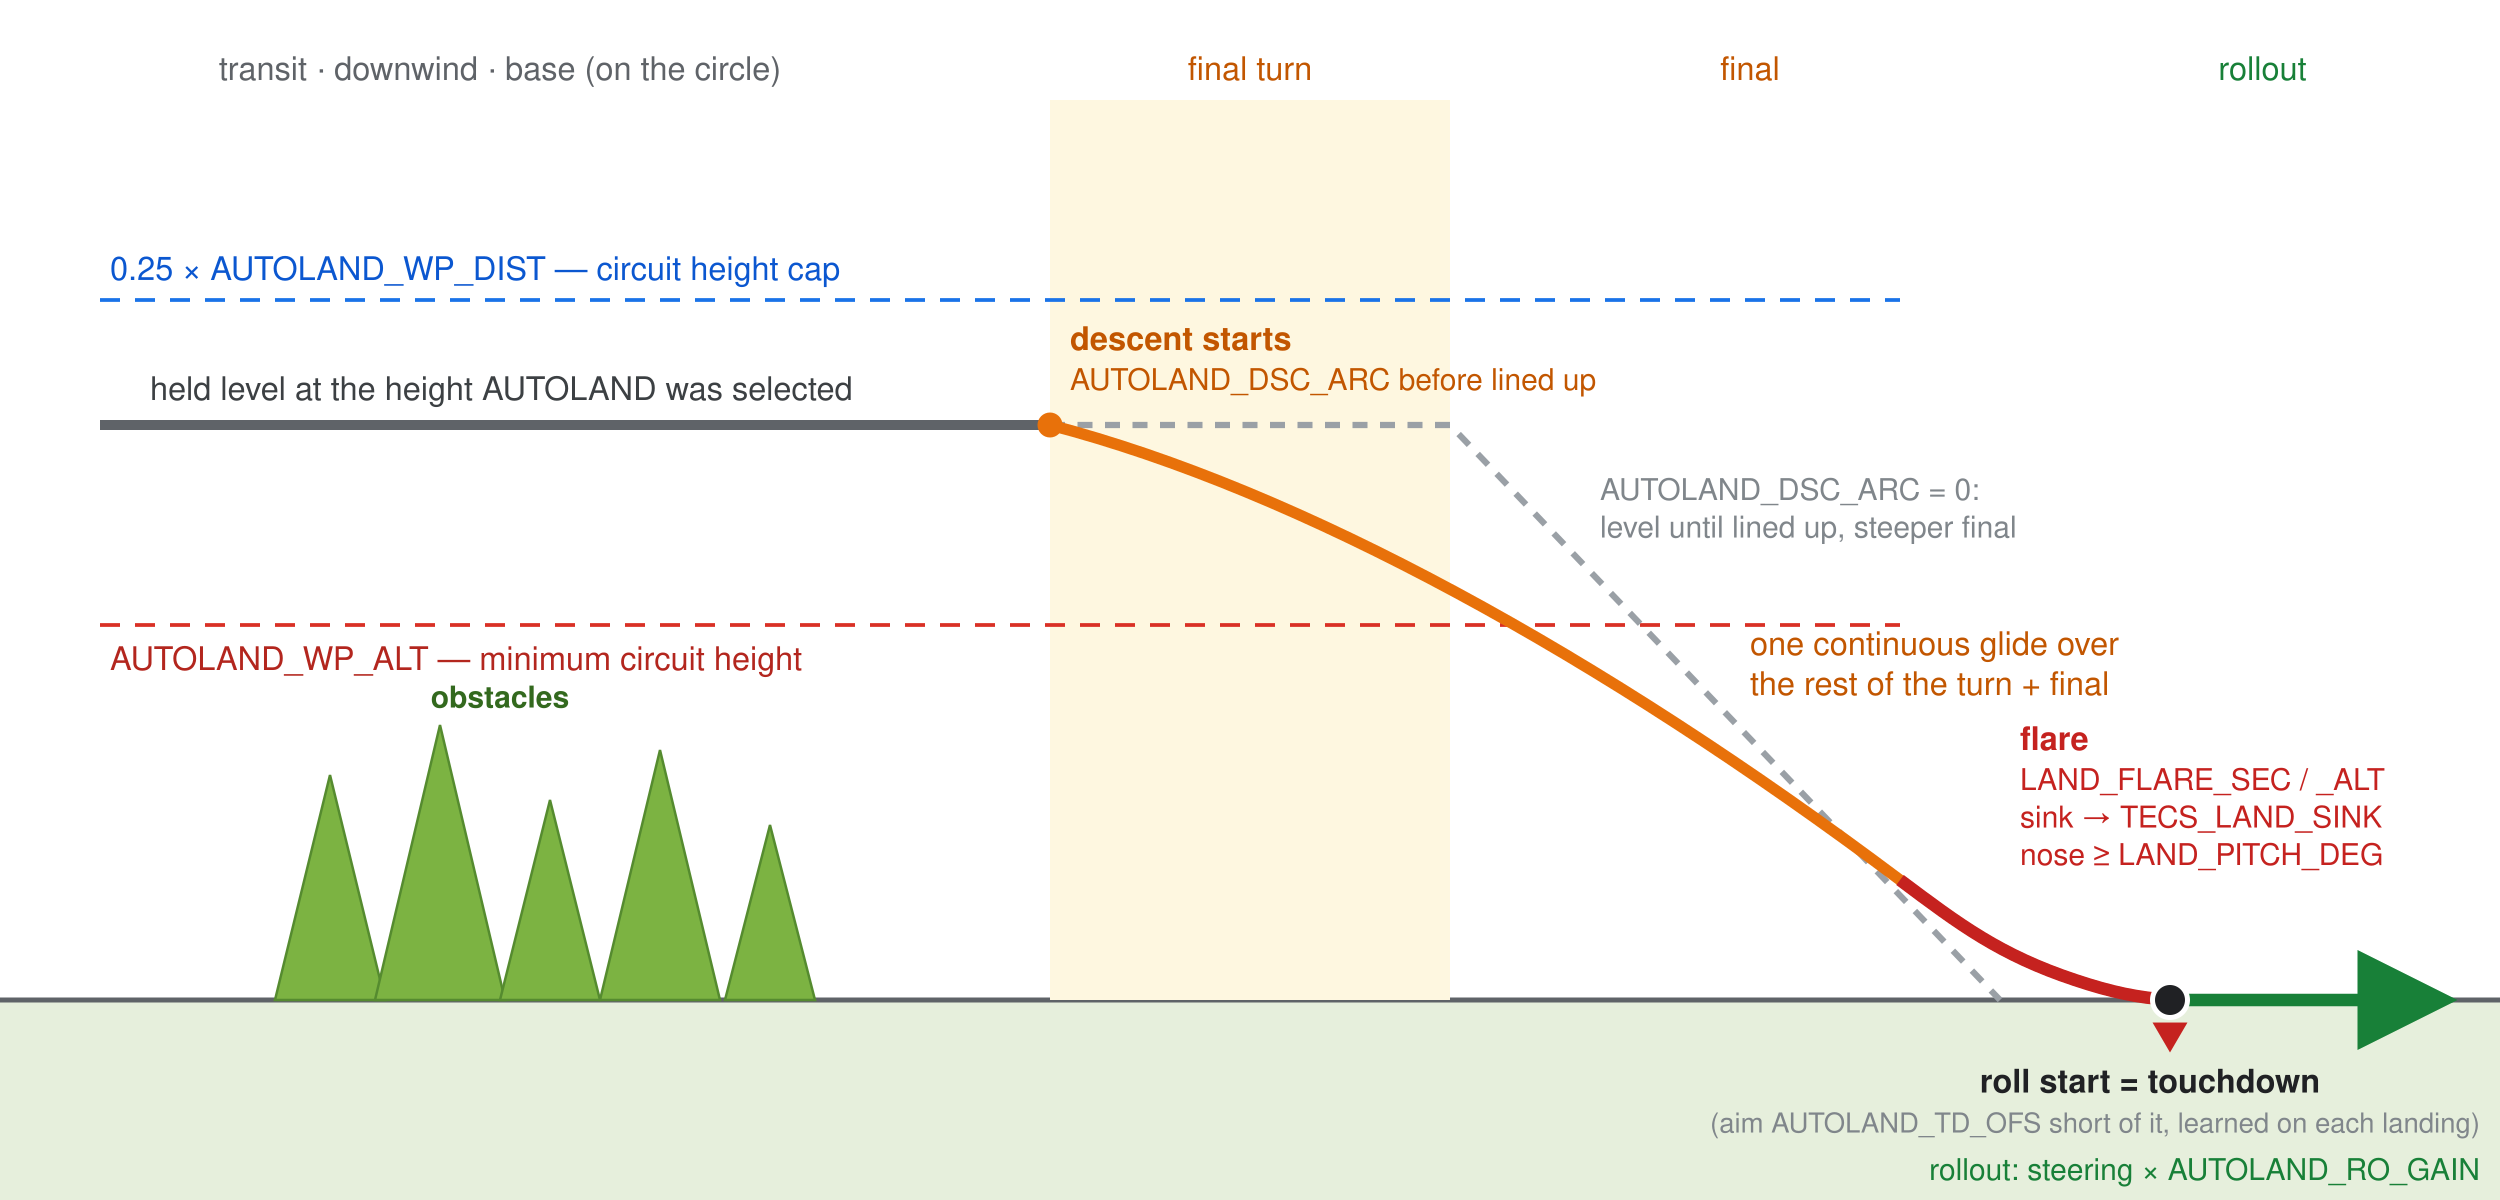
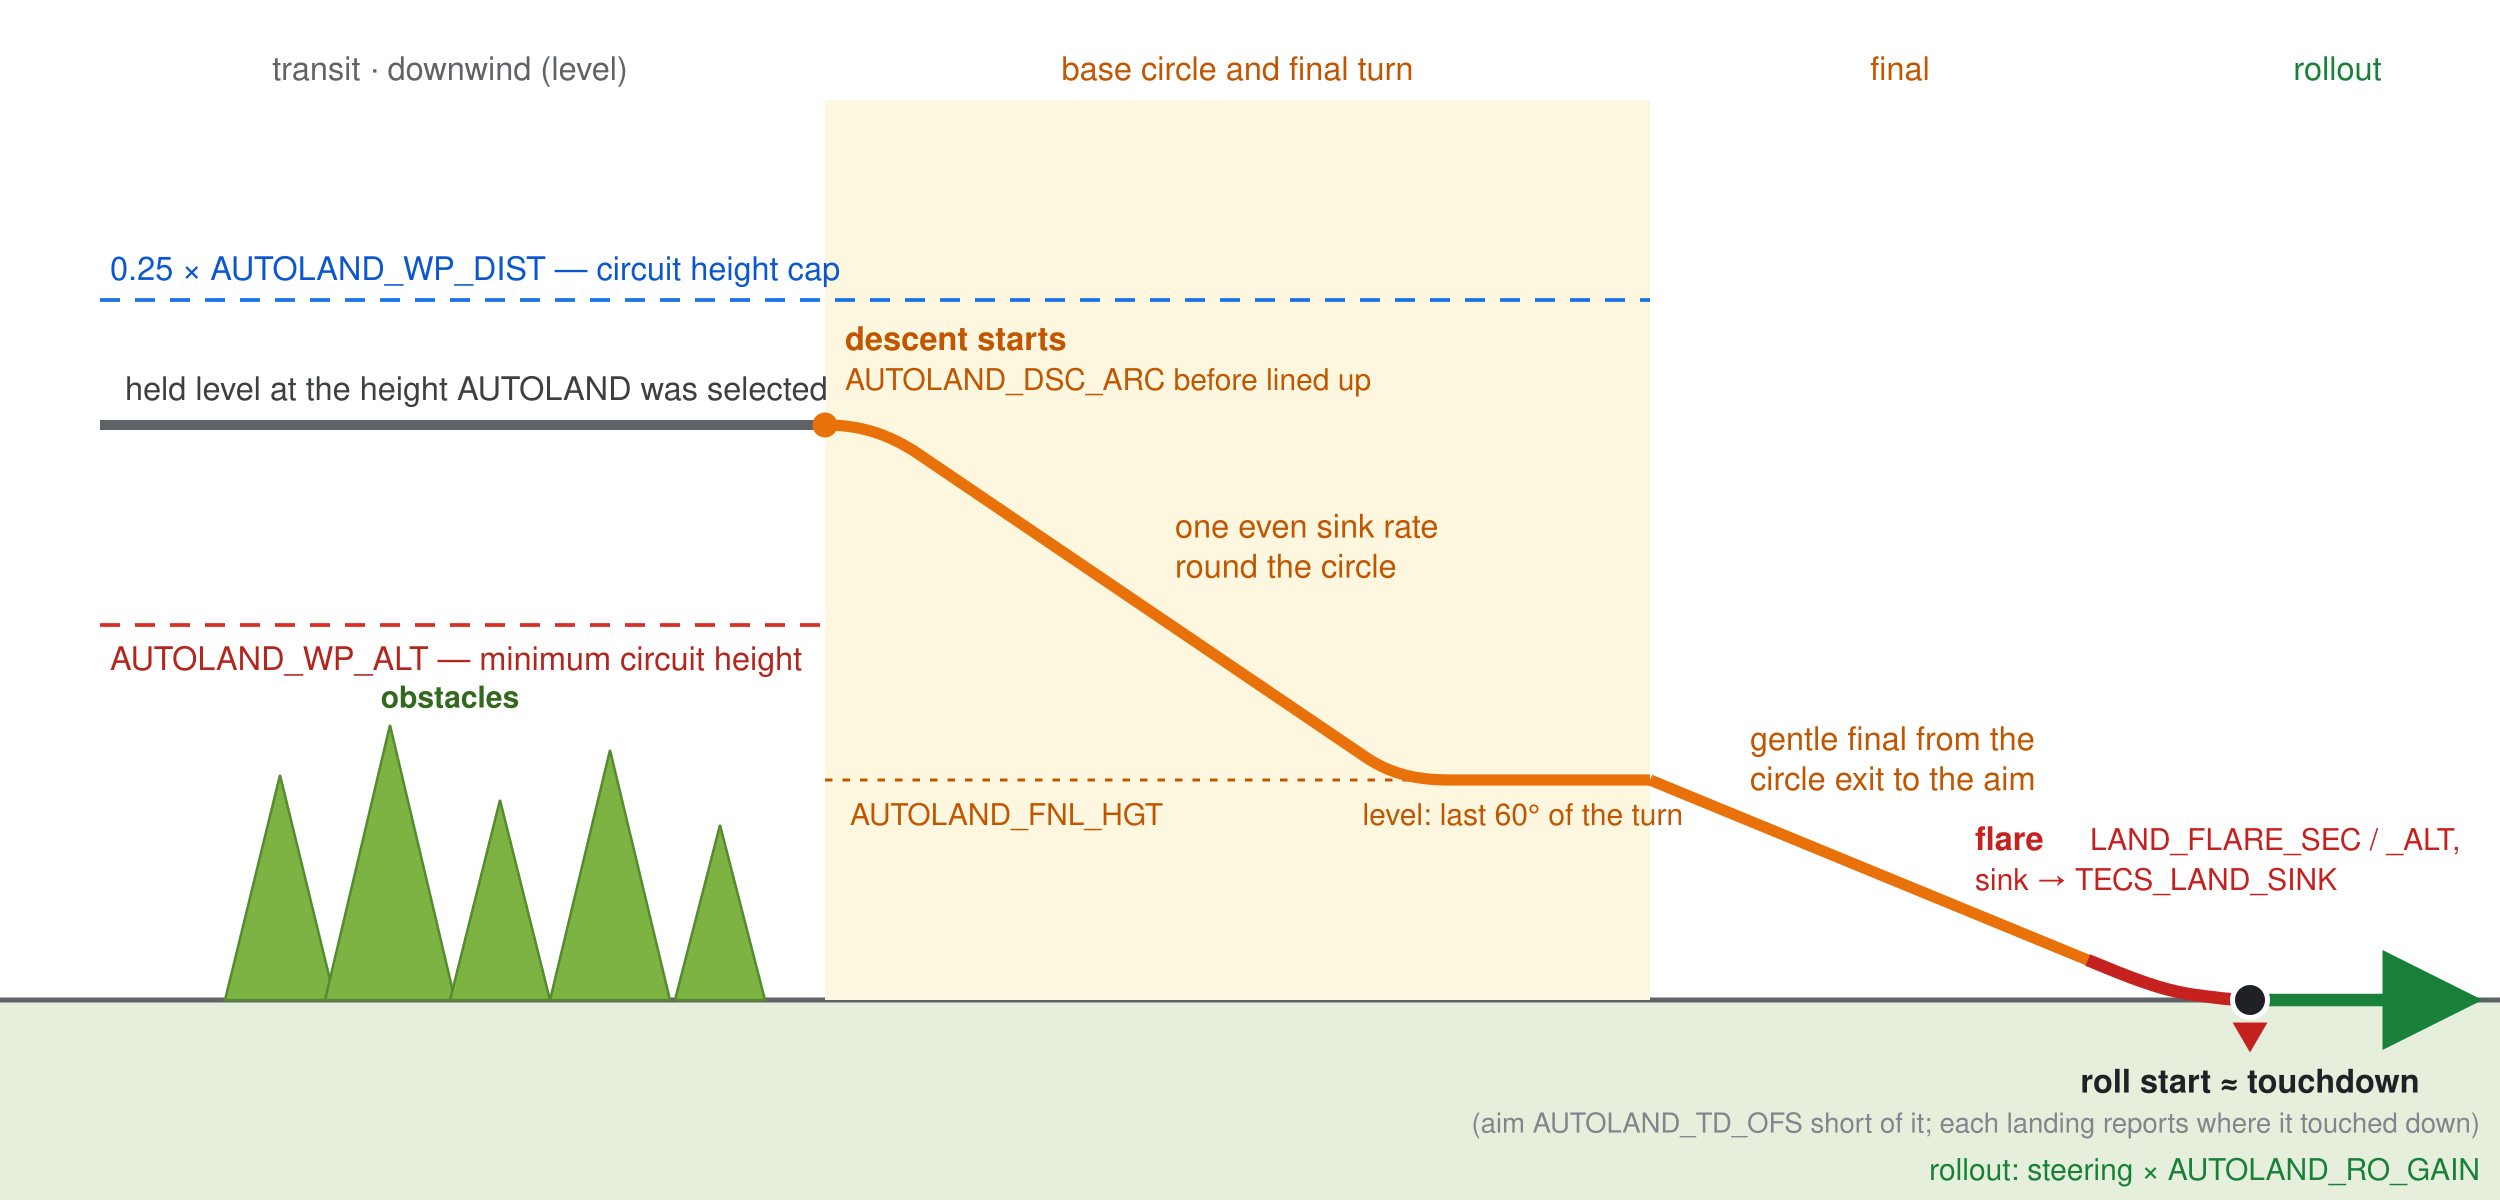
<svg xmlns="http://www.w3.org/2000/svg" viewBox="0 0 1000 480" width="1000" height="480" font-family="Segoe UI, Helvetica, Arial, sans-serif" font-size="15">
  <defs>
    <marker id="cGreen" viewBox="0 0 10 10" refX="8" refY="5" markerWidth="8" markerHeight="8" orient="auto-start-reverse">
      <path d="M0,0 L10,5 L0,10 z" fill="#188038" />
    </marker>
  </defs>
  <rect width="1000" height="480" fill="#ffffff" />
  <rect x="0" y="400" width="1000" height="80" fill="#e6efdc" />
  <line x1="0" y1="400" x2="1000" y2="400" stroke="#5f6368" stroke-width="2" />
-   <rect x="420" y="40" width="160" height="360" fill="#fef7e0" />
-   <text x="200" y="32" fill="#5f6368" font-size="13" text-anchor="middle">transit · downwind · base (on the circle)</text>
-   <text x="500" y="32" fill="#c25600" font-size="13" text-anchor="middle">final turn</text>
-   <text x="700" y="32" fill="#c25600" font-size="13" text-anchor="middle">final</text>
-   <text x="905" y="32" fill="#188038" font-size="13" text-anchor="middle">rollout</text>
+   <rect x="330" y="40" width="330" height="360" fill="#fef7e0" />
+   <text x="180" y="32" fill="#5f6368" font-size="13" text-anchor="middle">transit · downwind (level)</text>
+   <text x="495" y="32" fill="#c25600" font-size="13" text-anchor="middle">base circle and final turn</text>
+   <text x="760" y="32" fill="#c25600" font-size="13" text-anchor="middle">final</text>
+   <text x="935" y="32" fill="#188038" font-size="13" text-anchor="middle">rollout</text>
  <g fill="#7cb342" stroke="#558b2f">
-     <path d="M110,400 l22,-90 22,90 z" />
-     <path d="M150,400 l26,-110 26,110 z" />
-     <path d="M200,400 l20,-80 20,80 z" />
-     <path d="M240,400 l24,-100 24,100 z" />
-     <path d="M290,400 l18,-70 18,70 z" />
+     <path d="M90,400 l22,-90 22,90 z" />
+     <path d="M130,400 l26,-110 26,110 z" />
+     <path d="M180,400 l20,-80 20,80 z" />
+     <path d="M220,400 l24,-100 24,100 z" />
+     <path d="M270,400 l18,-70 18,70 z" />
  </g>
-   <text x="200" y="283" fill="#33691e" font-size="12" text-anchor="middle" font-weight="600">obstacles</text>
-   <line x1="40" y1="250" x2="760" y2="250" stroke="#d93025" stroke-width="1.5" stroke-dasharray="8 6" />
+   <text x="180" y="283" fill="#33691e" font-size="12" text-anchor="middle" font-weight="600">obstacles</text>
+   <line x1="40" y1="250" x2="330" y2="250" stroke="#d93025" stroke-width="1.5" stroke-dasharray="8 6" />
  <text x="44" y="268" fill="#b3261e" font-size="13">AUTOLAND_WP_ALT — minimum circuit height</text>
-   <line x1="40" y1="120" x2="760" y2="120" stroke="#1a73e8" stroke-width="1.5" stroke-dasharray="8 6" />
+   <line x1="40" y1="120" x2="660" y2="120" stroke="#1a73e8" stroke-width="1.5" stroke-dasharray="8 6" />
  <text x="44" y="112" fill="#0b57d0" font-size="13">0.25 × AUTOLAND_WP_DIST — circuit height cap</text>
-   <path d="M420,170 L580,170 L800,400" fill="none" stroke="#9aa0a6" stroke-width="2.5" stroke-dasharray="6 5" />
-   <text x="640" y="200" fill="#80868b" font-size="12">AUTOLAND_DSC_ARC = 0:</text>
-   <text x="640" y="215" fill="#80868b" font-size="12">level until lined up, steeper final</text>
-   <path d="M40,170 L420,170" fill="none" stroke="#5f6368" stroke-width="4" />
-   <path d="M420,170 C520,196 640,262 760,352 C784,370 800,382 830,392 C845,397 855,399 868,400" fill="none" stroke="#e8710a" stroke-width="4.5" />
-   <path d="M760,352 C784,370 800,382 830,392 C845,397 855,399 868,400" fill="none" stroke="#c5221f" stroke-width="5" />
-   <line x1="868" y1="400" x2="975" y2="400" stroke="#188038" stroke-width="5" marker-end="url(#cGreen)" />
-   <text x="60" y="160" fill="#3c4043" font-size="13">held level at the height AUTOLAND was selected</text>
-   <circle cx="420" cy="170" r="5" fill="#e8710a" />
-   <text x="428" y="140" fill="#c25600" font-size="13" font-weight="700">descent starts</text>
-   <text x="428" y="156" fill="#c25600" font-size="12">AUTOLAND_DSC_ARC before lined up</text>
-   <text x="700" y="262" fill="#c25600" font-size="13">one continuous glide over</text>
-   <text x="700" y="278" fill="#c25600" font-size="13">the rest of the turn + final</text>
-   <text x="808" y="300" fill="#c5221f" font-size="13" font-weight="700">flare</text>
-   <text x="808" y="316" fill="#c5221f" font-size="12">LAND_FLARE_SEC / _ALT</text>
-   <text x="808" y="331" fill="#c5221f" font-size="12">sink → TECS_LAND_SINK</text>
-   <text x="808" y="346" fill="#c5221f" font-size="12">nose ≥ LAND_PITCH_DEG</text>
-   <circle cx="868" cy="400" r="7" fill="#202124" stroke="#ffffff" stroke-width="2" />
-   <path d="M868,421 l-7,-12 h14 z" fill="#c5221f" />
-   <text x="860" y="437" fill="#202124" font-size="13" font-weight="600" text-anchor="middle">roll start = touchdown</text>
-   <text x="992" y="453" fill="#80868b" font-size="11" text-anchor="end">(aim AUTOLAND_TD_OFS short of it, learned on each landing)</text>
+   <line x1="330" y1="312" x2="660" y2="312" stroke="#c25600" stroke-width="1.2" stroke-dasharray="3 4" />
+   <text x="340" y="330" fill="#c25600" font-size="12">AUTOLAND_FNL_HGT</text>
+   <path d="M40,170 L330,170" fill="none" stroke="#5f6368" stroke-width="4" />
+   <path d="M330,170 C345,170 355,174 365,180 L545,302 C555,309 565,312 580,312 L660,312" fill="none" stroke="#e8710a" stroke-width="4.5" />
+   <path d="M660,312 L835,384" fill="none" stroke="#e8710a" stroke-width="4.5" />
+   <path d="M835,384 C852,391 864,396 878,398 C886,399 892,400 900,400" fill="none" stroke="#c5221f" stroke-width="5" />
+   <line x1="900" y1="400" x2="985" y2="400" stroke="#188038" stroke-width="5" marker-end="url(#cGreen)" />
+   <text x="50" y="160" fill="#3c4043" font-size="13">held level at the height AUTOLAND was selected</text>
+   <circle cx="330" cy="170" r="5" fill="#e8710a" />
+   <text x="338" y="140" fill="#c25600" font-size="13" font-weight="700">descent starts</text>
+   <text x="338" y="156" fill="#c25600" font-size="12">AUTOLAND_DSC_ARC before lined up</text>
+   <text x="470" y="215" fill="#c25600" font-size="13">one even sink rate</text>
+   <text x="470" y="231" fill="#c25600" font-size="13">round the circle</text>
+   <text x="545" y="330" fill="#c25600" font-size="12">level: last 60° of the turn</text>
+   <text x="700" y="300" fill="#c25600" font-size="13">gentle final from the</text>
+   <text x="700" y="316" fill="#c25600" font-size="13">circle exit to the aim</text>
+   <text x="790" y="340" fill="#c5221f" font-size="13" font-weight="700">flare</text>
+   <text x="836" y="340" fill="#c5221f" font-size="12">LAND_FLARE_SEC / _ALT,</text>
+   <text x="790" y="356" fill="#c5221f" font-size="12">sink → TECS_LAND_SINK</text>
+   <circle cx="900" cy="400" r="7" fill="#202124" stroke="#ffffff" stroke-width="2" />
+   <path d="M900,421 l-7,-12 h14 z" fill="#c5221f" />
+   <text x="900" y="437" fill="#202124" font-size="13" font-weight="600" text-anchor="middle">roll start ≈ touchdown</text>
+   <text x="992" y="453" fill="#80868b" font-size="11" text-anchor="end">(aim AUTOLAND_TD_OFS short of it; each landing reports where it touched down)</text>
  <text x="992" y="472" fill="#188038" font-size="12" text-anchor="end">rollout: steering × AUTOLAND_RO_GAIN</text>
</svg>
